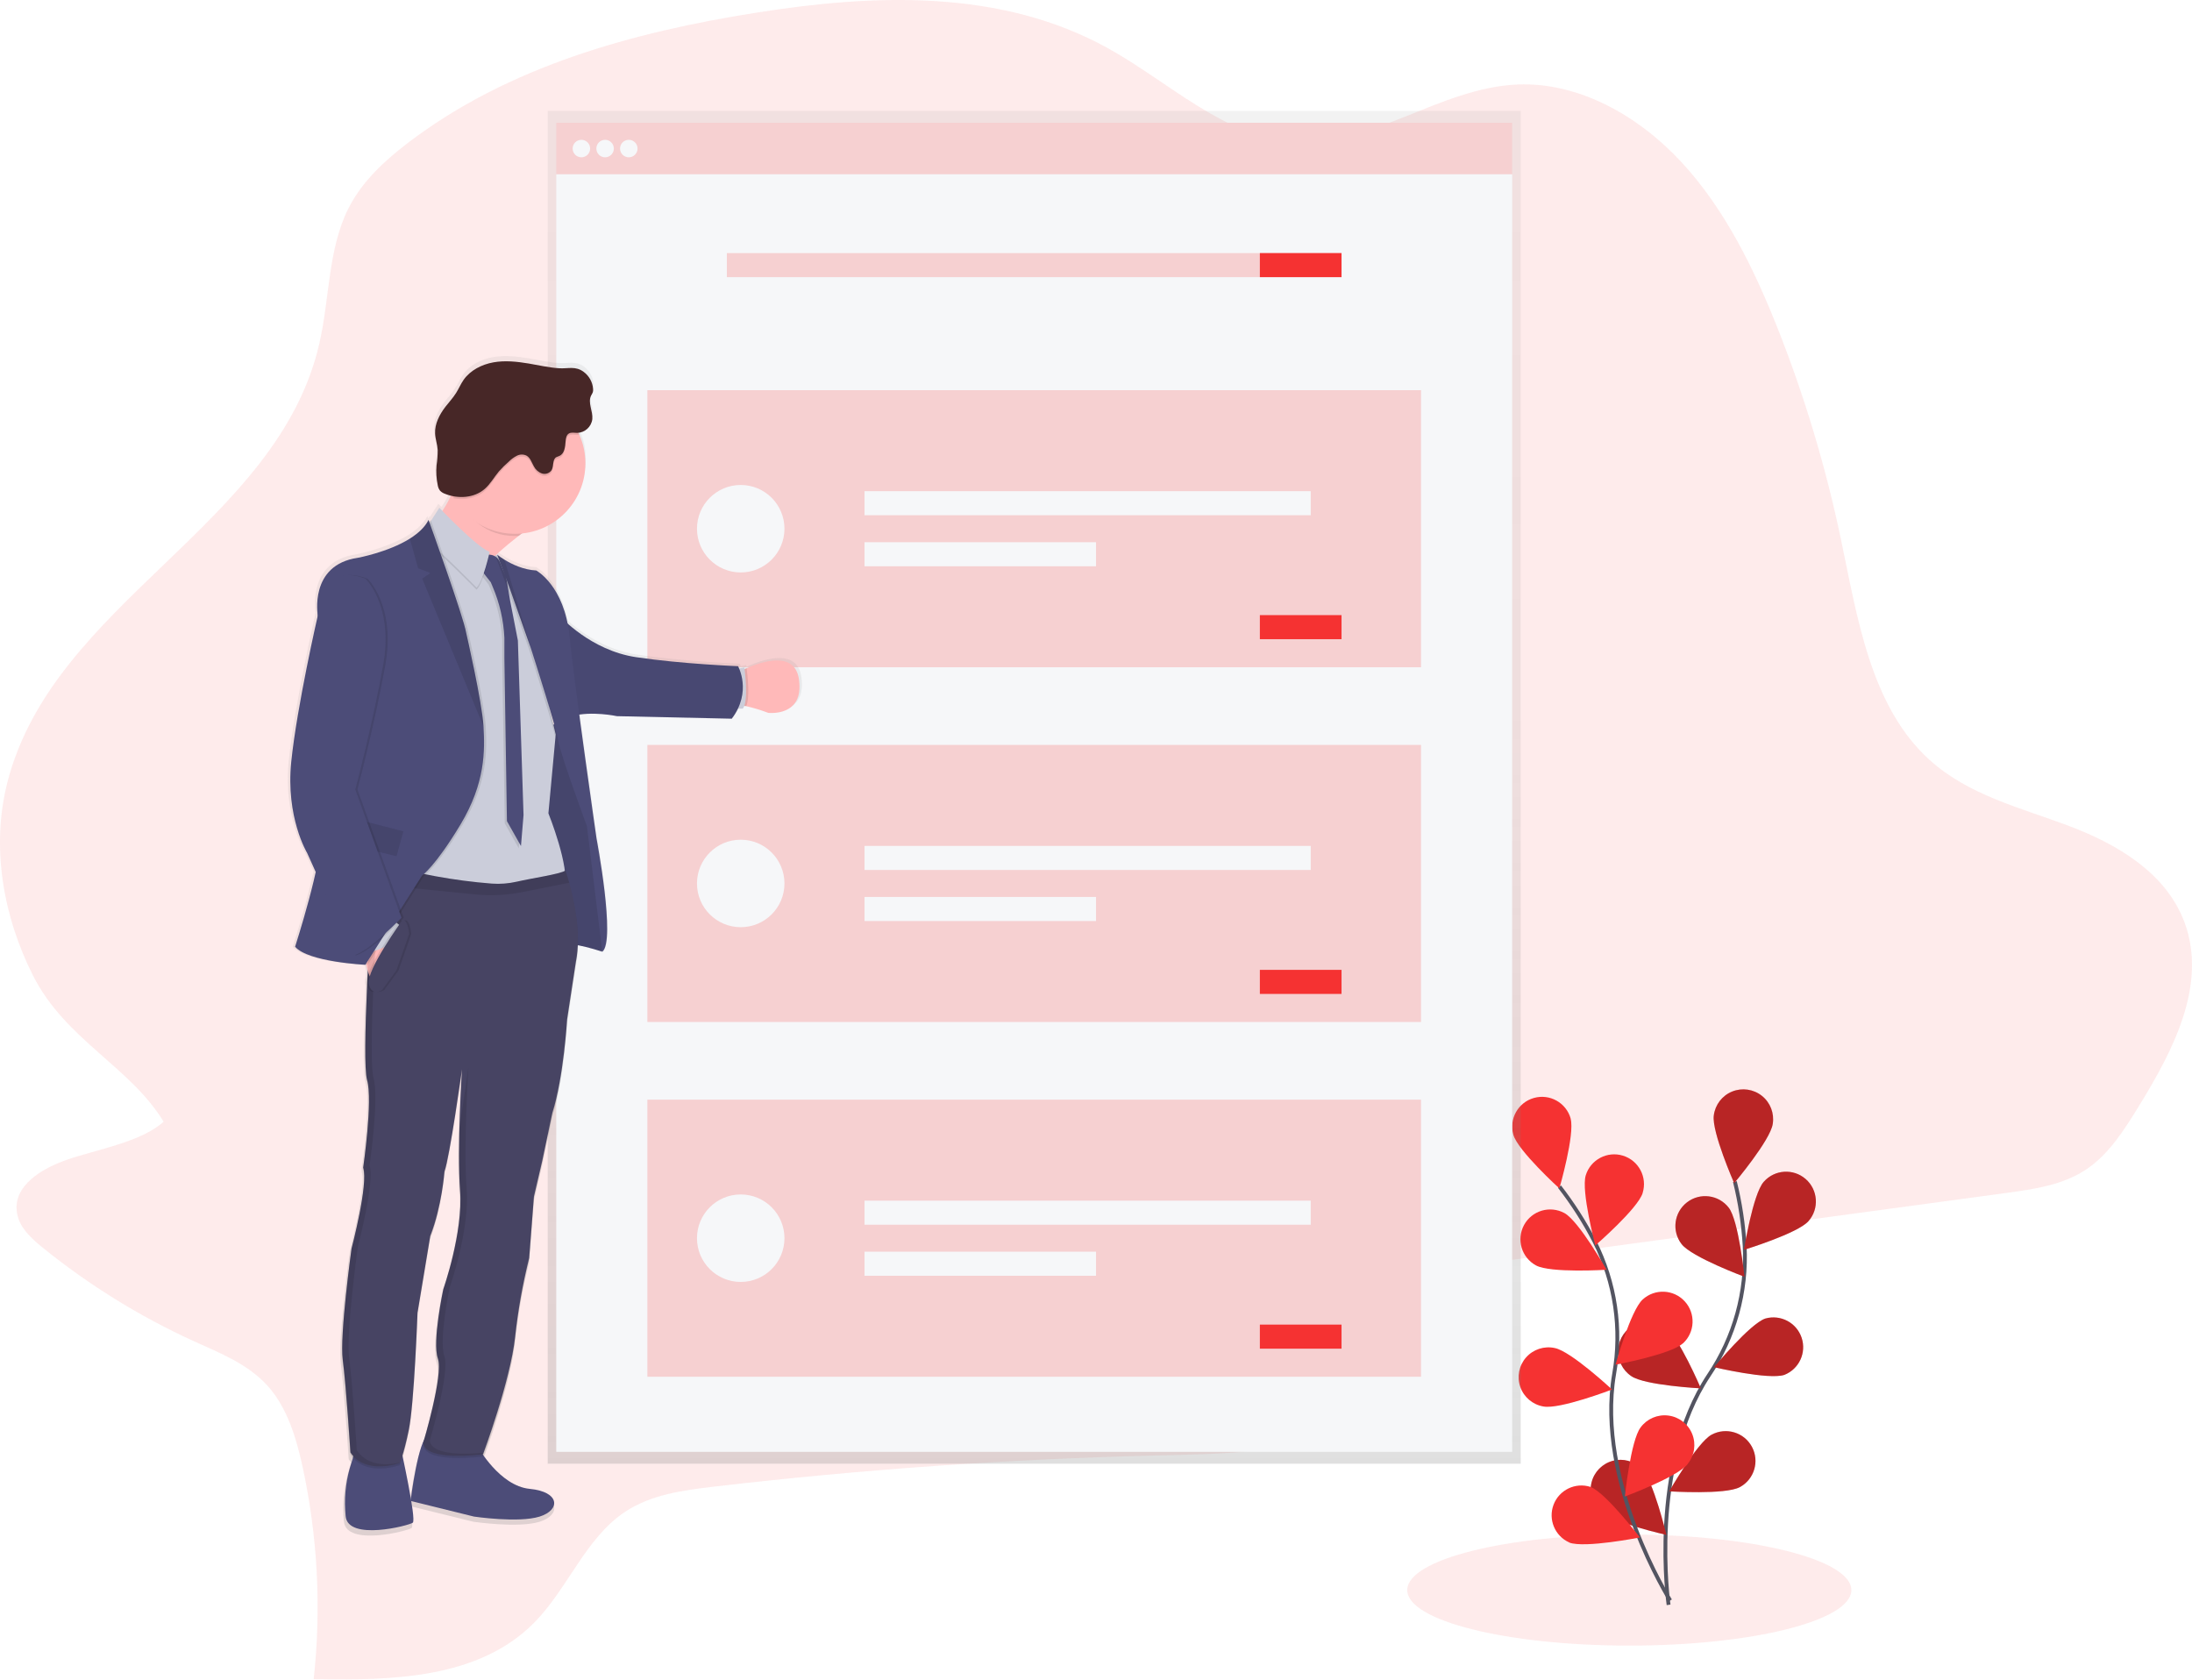
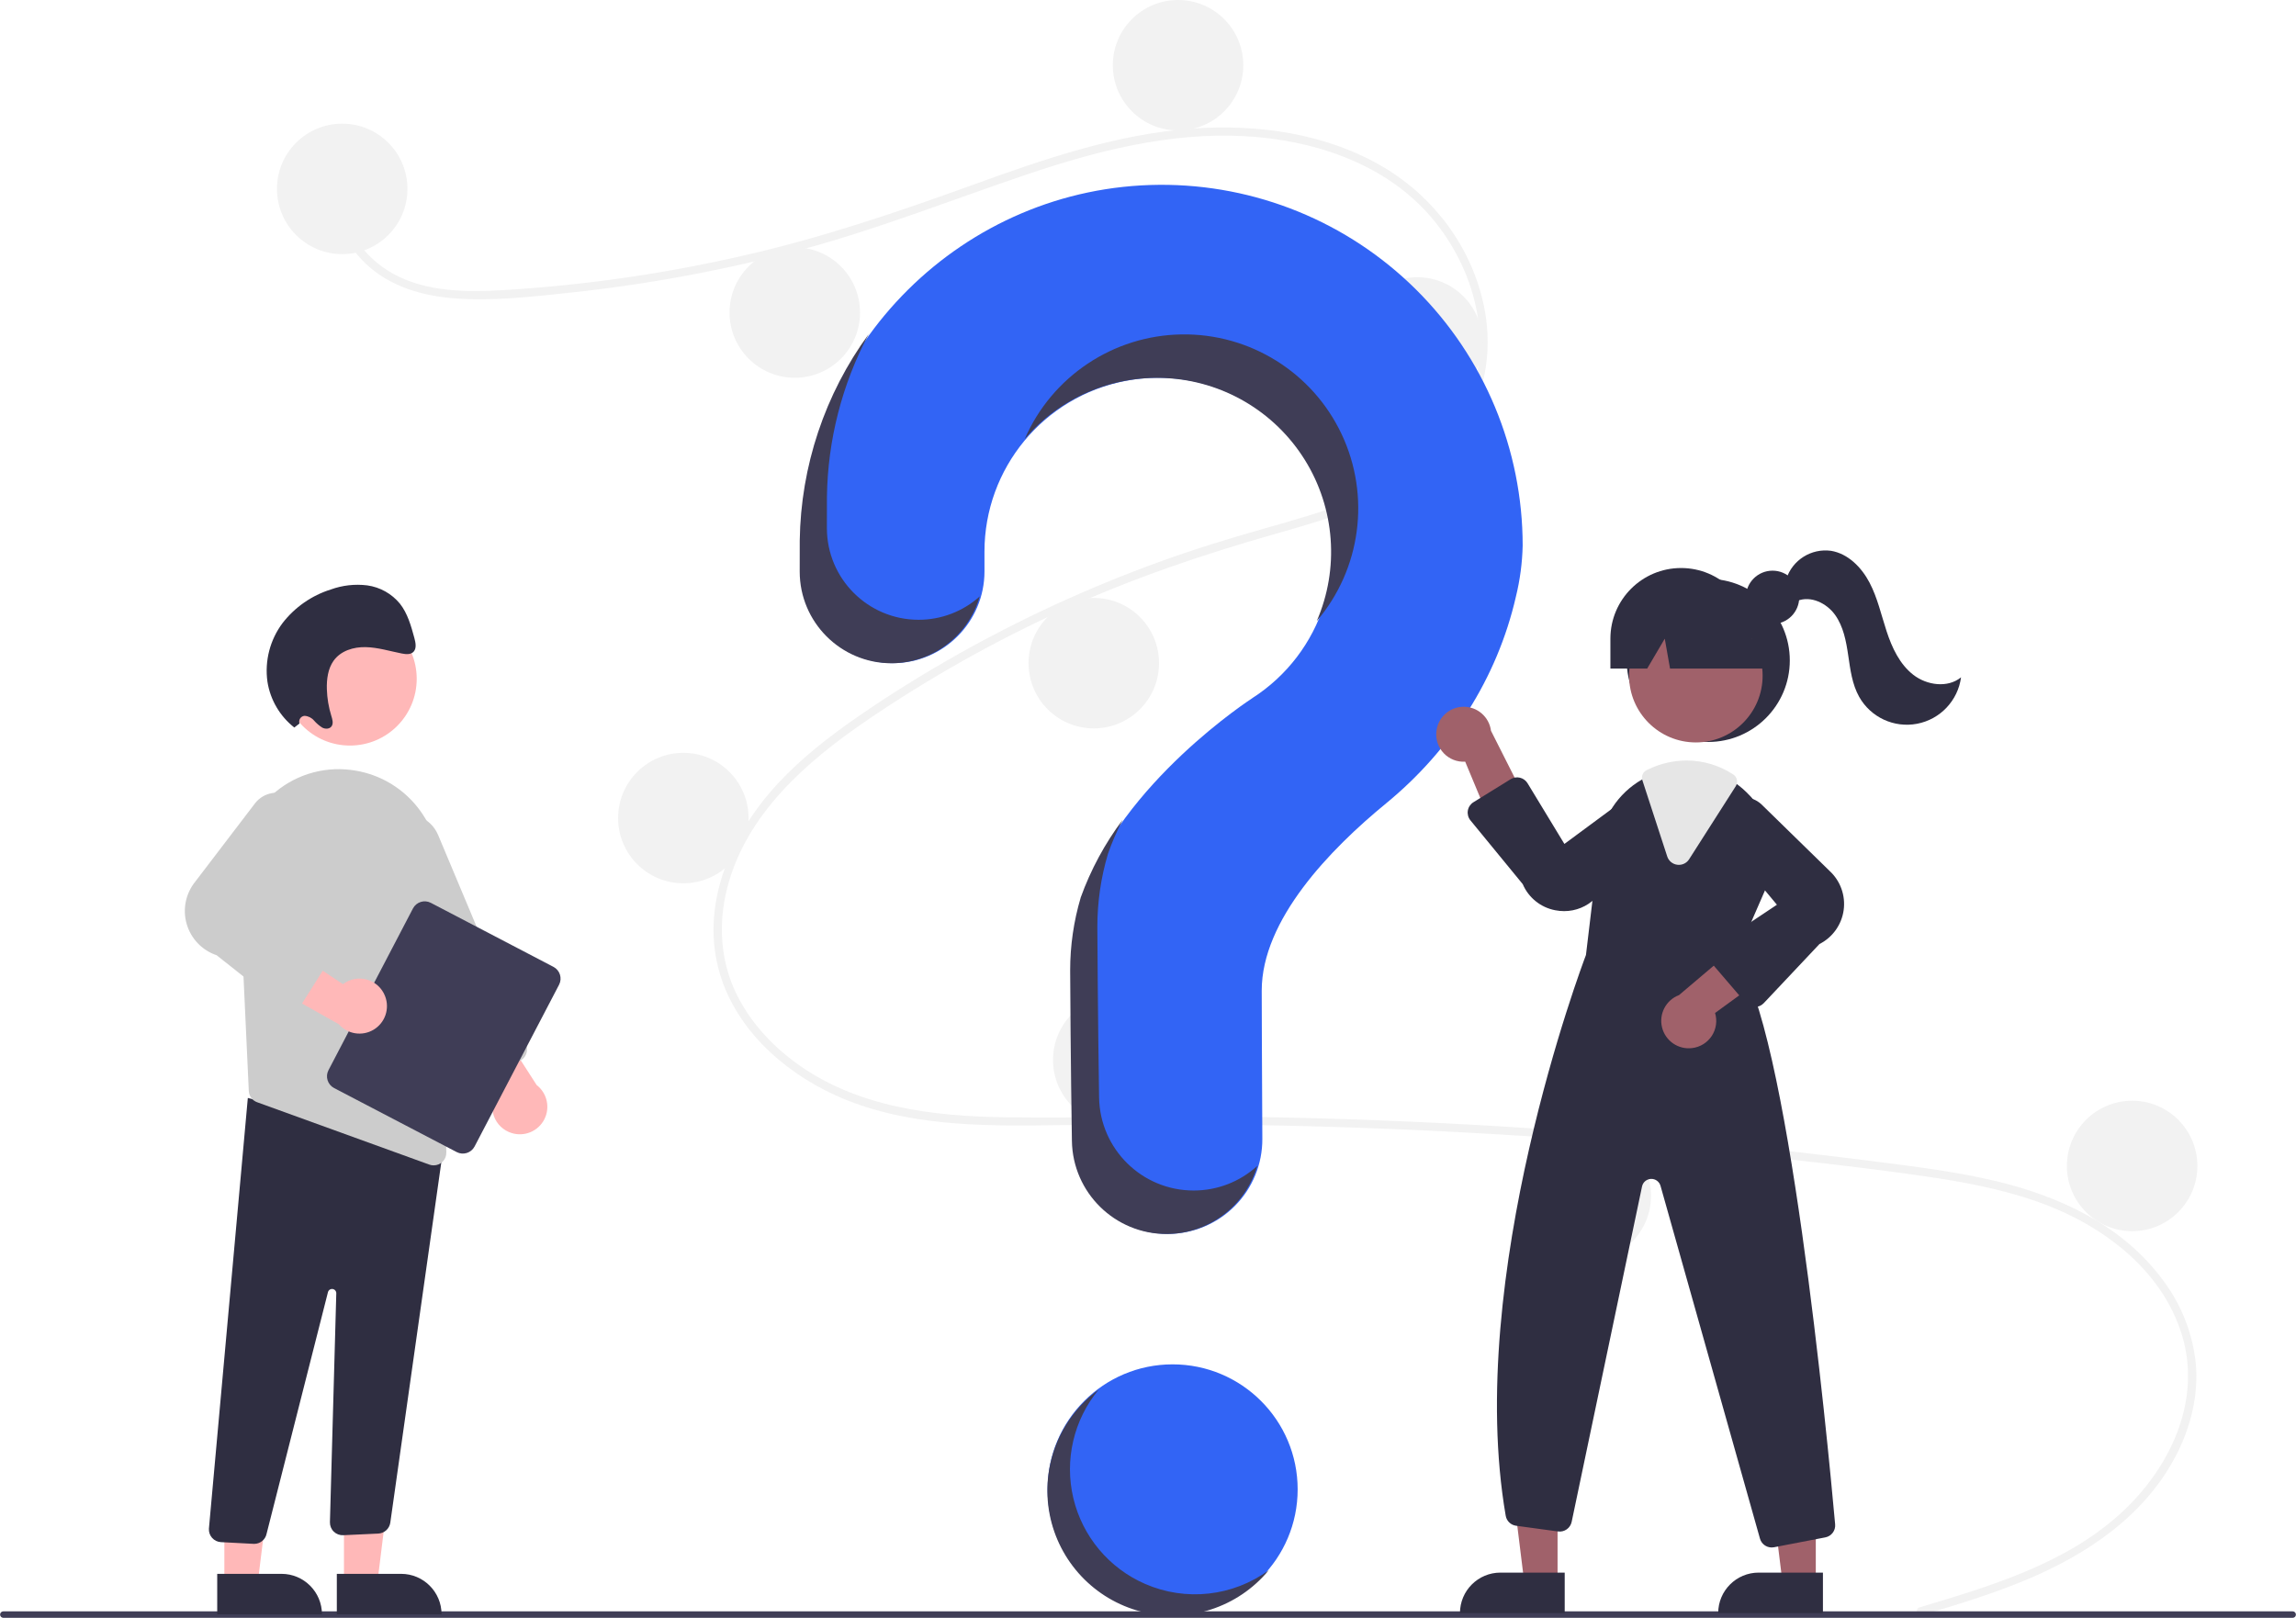
- <svg xmlns="http://www.w3.org/2000/svg" xmlns:xlink="http://www.w3.org/1999/xlink" id="70bb2b30-be60-4de4-9e4b-86e23973444e" data-name="Layer 1" width="1143.11" height="875.78" viewBox="0 0 1143.11 875.78">
-   <defs>
-     <linearGradient id="e5da6213-051c-4da8-b1b3-926fff123e76" x1="539.33" y1="763.29" x2="539.33" y2="57.83" gradientUnits="userSpaceOnUse">
-       <stop offset="0" stop-color="gray" stop-opacity="0.25" />
-       <stop offset="0.54" stop-color="gray" stop-opacity="0.12" />
-       <stop offset="1" stop-color="gray" stop-opacity="0.1" />
-     </linearGradient>
-     <linearGradient id="052f7d93-657d-41ac-9ec0-ae0276bba283" x1="1034.54" y1="812.84" x2="1034.54" y2="197.81" gradientTransform="matrix(-1, 0, 0, 1, 1347.17, 0)" xlink:href="#e5da6213-051c-4da8-b1b3-926fff123e76" />
-   </defs>
-   <ellipse cx="849.67" cy="829.19" rx="115.8" ry="28.95" fill="#f53232" opacity="0.1" />
-   <path d="M63.7,616.77c-13.1,4.49-29,13.65-26.32,28.21,1.34,7.38,7.32,12.85,13,17.47a368.3,368.3,0,0,0,79.36,49.15c13.57,6.16,28,11.81,38.25,23.17s15,27.24,18.33,42.55a345.86,345.86,0,0,1,5.72,110.41c40.91.78,86.21-.14,115.16-29.61,17.33-17.65,26.62-43.83,47-57.49,13.59-9.11,30.34-11.37,46.52-13.27q114.87-13.43,230.93-16.26c32.42-.79,65.55-1.07,95.82-12.37s57.75-36,63.9-69.49c.95-5.16,1.57-10.85,5.1-14.45,3.15-3.23,7.87-4,12.28-4.57l265.89-36c14.56-2,29.63-4.13,41.89-12.36,11.86-8,19.86-20.78,27.51-33.24,17.53-28.52,35.72-63,23.58-95.61-9.71-26.06-35.81-41.07-60.75-50.39s-51.79-15.87-72.06-34.14c-30.84-27.8-37.68-73.95-46.37-115.36a675.43,675.43,0,0,0-33-109.89C943,151.89,927.85,121,905.27,96.61S851.62,54.93,820,56.17C778.7,57.81,742.37,90,701,86c-34.94-3.35-63.37-31.35-94.83-48.77C550.32,6.28,484.4,9,423.29,18.65c-64.8,10.21-130,28.08-182.5,68.27-12,9.2-23.48,19.82-30.53,33.66-10.8,21.23-9.87,47.1-15.28,70.69-21.8,95-138.68,134.63-162.71,228.94C23.73,453.69,30.05,490,45.72,520.94c16.85,33.31,50.7,47.51,68.05,76.1C102.17,607.63,79.06,611.5,63.7,616.77Z" transform="translate(-28.45 -12.11)" fill="#f53232" opacity="0.1" />
-   <path d="M898.6,849s-10.48-72.2,21-119.72a110.5,110.5,0,0,0,18.68-67.38,185.42,185.42,0,0,0-5.1-33.61" transform="translate(-28.45 -12.11)" fill="none" stroke="#535461" stroke-miterlimit="10" stroke-width="2" />
-   <path d="M952.92,598.2c-1.21,8.49-20.11,30.91-20.11,30.91S921,602.28,922.18,593.79a15.53,15.53,0,1,1,30.74,4.41Z" transform="translate(-28.45 -12.11)" fill="#f53232" />
-   <path d="M971.6,648.87c-5.64,6.46-33.69,15-33.69,15s4.64-29,10.27-35.42a15.53,15.53,0,1,1,23.42,20.41Z" transform="translate(-28.45 -12.11)" fill="#f53232" />
-   <path d="M959,729.07c-8.13,2.74-36.66-4-36.66-4s18.62-22.66,26.75-25.39A15.53,15.53,0,0,1,959,729.07Z" transform="translate(-28.45 -12.11)" fill="#f53232" />
-   <path d="M935.76,787.61c-7.55,4.07-36.81,2.2-36.81,2.2s14.52-25.47,22.07-29.54a15.53,15.53,0,0,1,14.74,27.34Z" transform="translate(-28.45 -12.11)" fill="#f53232" />
-   <path d="M905.4,660.9c5.24,6.79,32.74,17,32.74,17s-2.92-29.18-8.16-36a15.53,15.53,0,0,0-24.58,19Z" transform="translate(-28.45 -12.11)" fill="#f53232" />
-   <path d="M879.12,729.7c7,4.91,36.31,6.41,36.31,6.41s-11.5-27-18.54-31.88a15.53,15.53,0,1,0-17.77,25.47Z" transform="translate(-28.45 -12.11)" fill="#f53232" />
-   <path d="M862.75,800.08c6.1,6,34.71,12.45,34.71,12.45S890.68,784,884.57,778a15.53,15.53,0,1,0-21.82,22.1Z" transform="translate(-28.45 -12.11)" fill="#f53232" />
-   <path d="M952.92,598.2c-1.21,8.49-20.11,30.91-20.11,30.91S921,602.28,922.18,593.79a15.53,15.53,0,1,1,30.74,4.41Z" transform="translate(-28.45 -12.11)" opacity="0.25" />
-   <path d="M971.6,648.87c-5.64,6.46-33.69,15-33.69,15s4.64-29,10.27-35.42a15.53,15.53,0,1,1,23.42,20.41Z" transform="translate(-28.45 -12.11)" opacity="0.25" />
-   <path d="M959,729.07c-8.13,2.74-36.66-4-36.66-4s18.62-22.66,26.75-25.39A15.53,15.53,0,0,1,959,729.07Z" transform="translate(-28.45 -12.11)" opacity="0.25" />
-   <path d="M935.76,787.61c-7.55,4.07-36.81,2.2-36.81,2.2s14.52-25.47,22.07-29.54a15.53,15.53,0,0,1,14.74,27.34Z" transform="translate(-28.45 -12.11)" opacity="0.25" />
-   <path d="M905.4,660.9c5.24,6.79,32.74,17,32.74,17s-2.92-29.18-8.16-36a15.53,15.53,0,0,0-24.58,19Z" transform="translate(-28.45 -12.11)" opacity="0.25" />
-   <path d="M879.12,729.7c7,4.91,36.31,6.41,36.31,6.41s-11.5-27-18.54-31.88a15.53,15.53,0,1,0-17.77,25.47Z" transform="translate(-28.45 -12.11)" opacity="0.25" />
-   <path d="M862.75,800.08c6.1,6,34.71,12.45,34.71,12.45S890.68,784,884.57,778a15.53,15.53,0,1,0-21.82,22.1Z" transform="translate(-28.45 -12.11)" opacity="0.25" />
-   <path d="M899.46,846.71s-38.84-61.76-29.27-118A110.5,110.5,0,0,0,860,659.56a185.49,185.49,0,0,0-18.29-28.66" transform="translate(-28.45 -12.11)" fill="none" stroke="#535461" stroke-miterlimit="10" stroke-width="2" />
-   <path d="M847.51,595.43c2.32,8.26-5.87,36.41-5.87,36.41s-21.7-19.72-24-28a15.53,15.53,0,1,1,29.9-8.44Z" transform="translate(-28.45 -12.11)" fill="#f53232" />
-   <path d="M885.11,634.19c-2.53,8.19-24.71,27.37-24.71,27.37s-7.5-28.34-5-36.54a15.53,15.53,0,0,1,29.68,9.17Z" transform="translate(-28.45 -12.11)" fill="#f53232" />
-   <path d="M906.07,712.63c-6.32,5.79-35.15,11.15-35.15,11.15s7.84-28.25,14.16-34a15.53,15.53,0,0,1,21,22.9Z" transform="translate(-28.45 -12.11)" fill="#f53232" />
-   <path d="M908.57,775.55c-5.25,6.78-32.76,16.93-32.76,16.93s3-29.17,8.2-36a15.53,15.53,0,1,1,24.56,19Z" transform="translate(-28.45 -12.11)" fill="#f53232" />
-   <path d="M829.47,672c7.54,4.09,36.8,2.26,36.8,2.26s-14.48-25.49-22-29.57A15.53,15.53,0,1,0,829.47,672Z" transform="translate(-28.45 -12.11)" fill="#f53232" />
-   <path d="M833.32,745.56c8.42,1.64,35.8-8.85,35.8-8.85s-21.45-20-29.87-21.63a15.53,15.53,0,1,0-5.93,30.48Z" transform="translate(-28.45 -12.11)" fill="#f53232" />
-   <path d="M846.87,816.54c8,3,36.78-2.69,36.78-2.69s-17.76-23.32-25.78-26.36a15.53,15.53,0,0,0-11,29Z" transform="translate(-28.45 -12.11)" fill="#f53232" />
-   <polygon points="285.63 57.83 285.63 85.21 285.63 763.29 793.03 763.29 793.03 85.21 793.03 57.83 285.63 57.83" fill="url(#e5da6213-051c-4da8-b1b3-926fff123e76)" />
-   <rect x="290.08" y="64.02" width="498.5" height="26.89" fill="#f6f7f9" />
-   <g opacity="0.2">
-     <rect x="290.08" y="64.02" width="498.5" height="26.89" fill="#f53232" />
-   </g>
-   <rect x="290.08" y="90.91" width="498.5" height="666.19" fill="#f6f7f9" />
-   <circle cx="303.19" cy="77.47" r="4.56" fill="#f6f7f9" />
-   <circle cx="315.55" cy="77.47" r="4.56" fill="#f6f7f9" />
-   <circle cx="327.91" cy="77.47" r="4.56" fill="#f6f7f9" />
-   <g opacity="0.2">
-     <rect x="379.05" y="131.98" width="320.55" height="12.55" fill="#f53232" />
-   </g>
-   <rect x="657.01" y="131.98" width="42.59" height="12.55" fill="#f53232" />
-   <g opacity="0.2">
-     <rect x="337.61" y="203.47" width="403.44" height="144.49" fill="#f53232" />
-   </g>
-   <rect x="450.83" y="256.13" width="232.71" height="12.55" fill="#f6f7f9" />
-   <rect x="450.83" y="282.75" width="120.73" height="12.55" fill="#f6f7f9" />
-   <rect x="657.01" y="320.77" width="42.59" height="12.55" fill="#f53232" />
-   <circle cx="386.28" cy="275.71" r="22.81" fill="#f6f7f9" />
-   <g opacity="0.2">
-     <rect x="337.61" y="388.46" width="403.44" height="144.49" fill="#f53232" />
-   </g>
-   <rect x="450.83" y="441.12" width="232.71" height="12.55" fill="#f6f7f9" />
-   <rect x="450.83" y="467.74" width="120.73" height="12.55" fill="#f6f7f9" />
-   <rect x="657.01" y="505.76" width="42.59" height="12.55" fill="#f53232" />
-   <circle cx="386.28" cy="460.7" r="22.81" fill="#f6f7f9" />
-   <g opacity="0.2">
-     <rect x="337.61" y="573.45" width="403.44" height="144.49" fill="#f53232" />
-   </g>
-   <rect x="450.83" y="626.11" width="232.71" height="12.55" fill="#f6f7f9" />
-   <rect x="450.83" y="652.73" width="120.73" height="12.55" fill="#f6f7f9" />
-   <rect x="657.01" y="690.75" width="42.59" height="12.55" fill="#f53232" />
-   <circle cx="386.28" cy="645.69" r="22.81" fill="#f6f7f9" />
-   <path d="M192,466.51c-3.87,17.61-10.85,39.31-10.85,39.31,6.9,8.05,37,9.49,37,9.49l.05-.06.47,0c.21,1.11.45,2.18.74,3.2q-.08,1.51-.15,3.06a8.35,8.35,0,0,0-.43,3.76,8.52,8.52,0,0,0,.22.84c-.72,15.94-1.23,32.94-.79,42.76a41.15,41.15,0,0,0,.85,8.28,29.81,29.81,0,0,1,.88,6.35c.49,14.37-3,38.51-3,38.51s.09.33.14.5c-.06.41-.1.65-.1.65a11.39,11.39,0,0,1,.51,3c.26,12.12-6.69,38.49-6.69,38.49s-5.62,40.55-4.82,56a35.62,35.62,0,0,0,.27,3.69c1.72,12.85,4,48.73,4,48.73a16.12,16.12,0,0,0,1.31,1.69c-.2.8-.44,1.61-.7,2.41a67.6,67.6,0,0,0-3.35,25.12c.07,1,.15,2.09.25,3.19,1.15,13.24,33.18,5,35.29,3.46.72-.53.21-5.33-.78-11.42l33,8.15s23.4,3.46,34.53,0,10.74-13-5.18-14.57c-11.15-1.08-20-11.46-24.37-17.59,1.69-4.61,14.36-39.6,16.69-61.26a306.66,306.66,0,0,1,7.39-41.52l2.49-32.23,4.42-19,5.27-25.12c5.95-18.42,7.77-49.21,7.77-49.21l4.6-30.21A58.48,58.48,0,0,0,330,505a111.68,111.68,0,0,1,12.75,3.41c7.2-5.6-3-59.56-3-59.56s-4.91-34.08-9.07-65.15c9.53-1.43,19.86.81,19.86.81l60.43,1.33a30.71,30.71,0,0,0,3.24-5.28h2.59a5.55,5.55,0,0,0,.75-1.46l1.07.2a89.37,89.37,0,0,1,11.56,3.51s19.06,2.3,16.18-17.69c-2.14-14.9-19.1-9.49-27.58-5.79l-1.07.49c-.08-.56-.13-.88-.13-.88l-2.73.5a13.2,13.2,0,0,0-.57-1.22s-29.64-1.15-53.67-4.75c-17.09-2.56-30-12.33-36.07-17.75-4.21-21.37-16.44-27.86-16.44-27.86-6.79-.34-12.91-3.33-16.67-5.64a35.23,35.23,0,0,1-3.9-2.7l-.66.38-.08-.07c4.07-3.78,8.29-7.25,12-10.16l1.67-1.29a37.07,37.07,0,0,0,30.28-51.91c-.16-.36-.35-.72-.52-1.07a8.32,8.32,0,0,0,7.34-7.23c.37-4.19-2.52-8.65-.63-12.41a12.06,12.06,0,0,0,.9-1.75,4.73,4.73,0,0,0,.14-1.76,12.39,12.39,0,0,0-5-9c-4.29-3.11-8.1-1.53-12.79-1.8-5.42-.31-10.79-1.62-16.13-2.5-6.13-1-12.41-1.68-18.53-.61s-12.11,4.07-15.66,9.17c-1.52,2.18-2.55,4.67-4,6.92-1.63,2.6-3.74,4.85-5.61,7.27-3.15,4.07-5.7,8.95-5.45,14.09.14,2.91,1.17,5.71,1.37,8.62a52.49,52.49,0,0,1-.6,8.1,35.46,35.46,0,0,0,.59,10.33,6.4,6.4,0,0,0,1.18,2.94,6.27,6.27,0,0,0,2.6,1.67,23.23,23.23,0,0,0,3.19,1,45.69,45.69,0,0,1-4.47,8.05l-1.62-1.68-4.38,6.84-.17-.46c-.21.43-.45.84-.7,1.25l-.45-1.25c-1.94,3.89-5.57,7.14-9.81,9.82-11.46,7.2-27.45,10.18-27.45,10.18-25.76,3.74-21,30.35-21,30.35s-10.93,47.48-14,76.83,8.34,48.05,8.34,48.05Zm122.85-86.78c1,3.27,1.88,6.37,2.63,9.08L317,389C316.45,386.49,315.7,383.27,314.88,379.73Zm-28.34-79.67-.14.09.13-.13ZM242.08,796.19c-1.26-7.53-3.14-16.62-4.3-22.05.82-2.67,1.91-6.75,3.19-12.82,2.88-13.61,4.6-61.77,4.6-61.77l6.72-40.46c6.14-15.54,7.48-34,7.48-34,2.47-6.52,8.18-46.43,9.09-52.84-.26,4.43-.88,15.65-1.21,28.11,0,.11,0,.23,0,.34-.25,9.41-.32,19.5,0,27.87v0c.09,2.35.21,4.58.37,6.64.05.53.08,1.08.1,1.62.72,21.7-9,49-9,49s-4.33,20.24-3.69,31.55a20.82,20.82,0,0,0,.86,6,10.61,10.61,0,0,1,.49,2.78c.18,10.82-6.21,33.53-7.84,39.1C245.38,772.6,242.73,791.31,242.08,796.19Z" transform="translate(-28.45 -12.11)" fill="url(#052f7d93-657d-41ac-9ec0-ae0276bba283)" />
-   <path d="M277.73,766.66s11.22,20.34,27,21.86,16.16,11,5.13,14.45-34.22,0-34.22,0l-33.08-8.17s4-32.7,9.31-34.41S277.73,766.66,277.73,766.66Z" transform="translate(-28.45 -12.11)" fill="#4c4c78" />
-   <path d="M237.42,767s8.37,37.64,6.28,39.17-33.84,9.69-35-3.43c-.1-1.09-.18-2.15-.24-3.16a66.64,66.64,0,0,1,3.32-24.9,20.63,20.63,0,0,0,1.29-7.68C212.52,761.72,237.42,767,237.42,767Z" transform="translate(-28.45 -12.11)" fill="#4c4c78" />
-   <path d="M247.79,290.47s25.66,63,21.1,42.8c-3-13.42,16.51-31.23,30-41.7,6.87-5.34,12.19-8.77,12.19-8.77s-48.2-56.18-44.78-31.94a36.5,36.5,0,0,1-2.63,19.56A51.28,51.28,0,0,1,247.79,290.47Z" transform="translate(-28.45 -12.11)" fill="#ffb9b9" />
-   <path d="M411.77,380a14.75,14.75,0,0,1,5.87.37,86.62,86.62,0,0,1,11.45,3.48s18.9,2.28,16-17.53c-2.12-14.78-18.92-9.42-27.33-5.74-2.86,1.25-4.76,2.31-4.76,2.31Z" transform="translate(-28.45 -12.11)" fill="#ffb9b9" />
-   <path d="M411.77,380a14.75,14.75,0,0,1,5.87.37c2.05-5.19.49-17.48.16-19.79-2.86,1.25-4.76,2.31-4.76,2.31Z" transform="translate(-28.45 -12.11)" opacity="0.1" />
-   <path d="M411.67,361.13l4.94-.91s2.54,17-.77,21.44h-5.69Z" transform="translate(-28.45 -12.11)" fill="#cbcdda" />
-   <path d="M312.52,392.12s15.12-9,16.92,2.37,4.19,30.9,4.19,30.9l4.18,24.81,5.42,49.72-.76,8.46S326.4,503,322.6,504.86,315.75,484,315.75,484l-6.27-23.58-1-50Z" transform="translate(-28.45 -12.11)" fill="#4c4c78" />
-   <path d="M312.52,392.12s15.12-9,16.92,2.37,4.19,30.9,4.19,30.9l4.18,24.81,5.42,49.72-.76,8.46S326.4,503,322.6,504.86,315.75,484,315.75,484l-6.27-23.58-1-50Z" transform="translate(-28.45 -12.11)" opacity="0.1" />
-   <path d="M320.65,333.56s15.69,17.68,39.5,21.25,53.19,4.7,53.19,4.7,7.41,13.26-3.28,27.38l-59.89-1.32s-13.26-2.88-23.53,0Z" transform="translate(-28.45 -12.11)" fill="#4c4c78" />
-   <path d="M320.65,333.56s15.69,17.68,39.5,21.25,53.19,4.7,53.19,4.7,7.41,13.26-3.28,27.38l-59.89-1.32s-13.26-2.88-23.53,0Z" transform="translate(-28.45 -12.11)" opacity="0.05" />
-   <path d="M450.84,406.14" transform="translate(-28.45 -12.11)" fill="none" stroke="blue" stroke-miterlimit="10" />
-   <path d="M266.23,269.87c5.85,12.51,16,21.74,30.76,21.74.65,0,1.28,0,1.92,0,6.87-5.34,12.19-8.77,12.19-8.77s-48.2-56.18-44.78-31.94C267.37,258.27,268.58,264.3,266.23,269.87Z" transform="translate(-28.45 -12.11)" opacity="0.1" />
-   <path d="M260.25,253.73A36.74,36.74,0,1,0,297,217,36.66,36.66,0,0,0,260.25,253.73Z" transform="translate(-28.45 -12.11)" fill="#ffb9b9" />
-   <path d="M237.8,478.24s81.94,7.23,85-3.23-8.36-38.78-8.36-38.78l3.66-39.55.14-1.52S308,352.38,308.34,349c.35-3.07-16.53-39-20-46.31l-.63-1.32-.65.38-.28.17-4,2.34-15.87-3.74-19.1-10L246,399.92Z" transform="translate(-28.45 -12.11)" fill="#cbcdda" />
-   <path d="M280.39,302.66s5.61-1.52,7.8,4.09a57.66,57.66,0,0,0,3,7l2.19,13,4,20.53,2.94,91L299,454.48l-7.32-13-1.33-85v-10.6a76.71,76.71,0,0,0-6.1-26.56l-1-2.39-6.37-8.17Z" transform="translate(-28.45 -12.11)" opacity="0.1" />
-   <path d="M281.53,301.52s5.61-1.52,7.8,4.09a57.66,57.66,0,0,0,3,7l2.19,13,4,20.53,2.95,91-1.34,16.16-7.32-13-1.33-85v-10.6a76.7,76.7,0,0,0-6.09-26.56l-1-2.39L278,307.61Z" transform="translate(-28.45 -12.11)" fill="#4c4c78" />
-   <path d="M257.58,278s19.39,20.54,26.23,23c0,0-3.42,15.59-6.84,18.63,0,0-20.35-20.75-24-22.43l-3-7.39Z" transform="translate(-28.45 -12.11)" opacity="0.1" />
-   <path d="M257.58,276.9s19.39,20.54,26.23,23c0,0-3.42,15.59-6.84,18.63,0,0-20.35-20.75-24-22.43l-3-7.39Z" transform="translate(-28.45 -12.11)" fill="#cbcdda" />
-   <path d="M286.58,301.35l.2.53L293,318.54,304.1,350s.11.32.3.92c1.84,5.72,11.74,36.77,13.69,45.8l.14-1.52S308,352.38,308.34,349c.35-3.07-16.53-39-20-46.31-.55-.38-1-.7-1.28-.94Z" transform="translate(-28.45 -12.11)" opacity="0.1" />
-   <path d="M287.71,301.33l6.42,17.21L305.24,350s.11.32.3.92c1.95,6.1,13.06,40.9,14,47.27,1,7,15,44.78,15,44.78l8,65.45c7.13-5.56-3-59-3-59s-11.41-79.28-14.11-105.65S308.1,309.6,308.1,309.6c-6.73-.34-12.79-3.3-16.52-5.59A35.28,35.28,0,0,1,287.71,301.33Z" transform="translate(-28.45 -12.11)" fill="#4c4c78" />
-   <path d="M207.2,722.36c1.71,12.74,4,48.3,4,48.3,8,12,25.67,5.51,25.67,5.51s1.89-3.62,4.74-17.12,4.57-61.22,4.57-61.22l6.66-40.11c6.08-15.4,7.41-33.65,7.41-33.65,2.66-7,9.13-53.24,9.13-53.24s-2.67,41.45-1,63.31-8.74,51.34-8.74,51.34-5.9,27.57-2.85,36.12-7.61,43.92-7.61,43.92c.95,10.27,31.18,6.08,31.18,6.08s14.26-38.21,16.73-61.22a303.86,303.86,0,0,1,7.33-41.16l2.46-31.94,4.38-18.82,5.23-24.9c5.89-18.26,7.7-48.77,7.7-48.77l4.56-29.94c3-14.81-.87-32.17-3.47-41.29-1.12-3.93-2-6.34-2-6.34-2.62,1.86-17.62,4-25.38,5.81a44.16,44.16,0,0,1-13,1A288.83,288.83,0,0,1,227,463.44l-2-.6-.4,3.42-.94,8.16L222,488.89s-5.14,77.19-2.1,87.65-2.09,45.59-2.09,45.59c2.85,8.34-6.08,42.24-6.08,42.24S205.49,709.63,207.2,722.36Z" transform="translate(-28.45 -12.11)" opacity="0.1" />
-   <path d="M207.2,721.22c1.71,12.74,4,48.3,4,48.3,8,12,25.67,5.51,25.67,5.51s1.89-3.62,4.74-17.12,4.57-61.22,4.57-61.22l6.66-40.11c6.08-15.4,7.41-33.65,7.41-33.65,2.66-7,9.13-53.24,9.13-53.24s-2.67,41.45-1,63.31-8.74,51.34-8.74,51.34-5.9,27.57-2.85,36.12-7.61,43.92-7.61,43.92c.95,10.27,31.18,6.08,31.18,6.08s14.26-38.21,16.73-61.22a303.86,303.86,0,0,1,7.33-41.16l2.46-31.94,4.38-18.82,5.23-24.9c5.89-18.26,7.7-48.77,7.7-48.77l4.56-29.95c3-14.8-.87-32.16-3.47-41.28-1.12-3.93-2-6.34-2-6.34-2.62,1.86-17.62,4-25.38,5.81a44.16,44.16,0,0,1-13,1A288.83,288.83,0,0,1,227,462.3l-2-.6-.4,3.42-.94,8.16L222,487.75s-5.14,77.19-2.1,87.65S217.84,621,217.84,621c2.85,8.34-6.08,42.24-6.08,42.24S205.49,708.49,207.2,721.22Z" transform="translate(-28.45 -12.11)" fill="#474463" />
-   <path d="M260.25,253.73A36.66,36.66,0,0,0,265.12,272c5.72,1,11.81-.1,16.14-3.89,2.93-2.58,4.82-6.11,7.34-9.1a53.49,53.49,0,0,1,5.25-5.18,16.26,16.26,0,0,1,4.14-3,5.62,5.62,0,0,1,5-.06c2,1.13,2.72,3.64,3.86,5.65a7.54,7.54,0,0,0,4.21,3.67,4.46,4.46,0,0,0,5-1.71c1.24-2.14.33-5.48,2.42-6.78a12.6,12.6,0,0,1,1.7-.69c2.69-1.22,3-4.83,3.22-7.77.12-1.45.43-3.09,1.65-3.87s2.81-.39,4.26-.35a6,6,0,0,0,1.28-.11,36.74,36.74,0,0,0-70.33,14.89Z" transform="translate(-28.45 -12.11)" opacity="0.1" />
-   <path d="M332.79,206a12.2,12.2,0,0,1,4.95,8.88,4.67,4.67,0,0,1-.13,1.75,13,13,0,0,1-.89,1.74c-1.88,3.72,1,8.14.62,12.3a8.18,8.18,0,0,1-8,7.18c-1.45,0-3-.43-4.26.35s-1.53,2.42-1.65,3.87c-.23,2.95-.53,6.56-3.22,7.77a14.11,14.11,0,0,0-1.7.7c-2.09,1.3-1.17,4.65-2.42,6.77a4.45,4.45,0,0,1-5,1.72,7.58,7.58,0,0,1-4.21-3.67c-1.15-2-1.84-4.52-3.86-5.65a5.65,5.65,0,0,0-5,.05,16.3,16.3,0,0,0-4.14,3,54.63,54.63,0,0,0-5.25,5.18c-2.52,3-4.41,6.52-7.35,9.1-5.52,4.85-14,5.33-20.8,2.57a6.36,6.36,0,0,1-2.58-1.65A6.46,6.46,0,0,1,256.7,265a35.54,35.54,0,0,1-.59-10.24,51.68,51.68,0,0,0,.6-8c-.19-2.88-1.22-5.66-1.36-8.54-.25-5.09,2.28-9.93,5.4-14,1.86-2.4,3.95-4.63,5.56-7.2,1.4-2.23,2.42-4.7,3.93-6.86,3.52-5,9.46-8,15.52-9.09s12.29-.4,18.37.6c5.29.88,10.61,2.17,16,2.48C324.76,204.43,328.54,202.86,332.79,206Z" transform="translate(-28.45 -12.11)" fill="#472727" />
-   <path d="M287.71,301.33l6.42,17.21L305.24,350s.11.32.3.92l0,0-14-46.91A35.28,35.28,0,0,1,287.71,301.33Z" transform="translate(-28.45 -12.11)" opacity="0.1" />
-   <path d="M218.32,498.21s-.67,20.81,4.94,26l14.92-28.14L225.64,490Z" transform="translate(-28.45 -12.11)" fill="#ffb9b9" />
-   <path d="M183.48,505.81c6.85,8,36.64,9.41,36.64,9.41l29.53-46.48s7-4.85,20.09-26.67,12.69-38.64,12-51.19-9-48.63-9-48.63c-1.27-8.12-19.66-59-19.66-59-1.93,3.86-5.52,7.07-9.73,9.73C232,300.09,216.13,303,216.13,303c-25.53,3.71-20.82,30.09-20.82,30.09S195,435.66,196.6,447.92,183.48,505.81,183.48,505.81Z" transform="translate(-28.45 -12.11)" opacity="0.1" />
-   <polygon points="189.49 490.09 190.34 497.69 200.71 493.89 208.31 482.39 202.61 477.92 189.49 490.09" fill="#cbcdda" />
-   <path d="M218.3,472.73l5.42.55L276,478.5a84.69,84.69,0,0,0,25.12-1.23l24.23-4.85c-1.12-3.93-2-6.34-2-6.34-2.62,1.86-17.62,4-25.38,5.81a44.16,44.16,0,0,1-13,1A288.83,288.83,0,0,1,227,462.3l-2.36,2.82Z" transform="translate(-28.45 -12.11)" opacity="0.1" />
-   <g opacity="0.1">
-     <path d="M322.75,466.37a5.45,5.45,0,0,0,.51-.29l.05.14Z" transform="translate(-28.45 -12.11)" />
-     <path d="M211.71,663.23s8.94-33.9,6.08-42.24c0,0,5.14-35.13,2.09-45.59s2.1-87.65,2.1-87.65l1.69-14.47,1-8.16.4-3.42s.68.22,2,.6l1.21.36L228,464l-.95,8.16-1.69,14.47s-5.13,77.18-2.1,87.65-2.08,45.59-2.08,45.59c2.85,8.34-6.08,42.24-6.08,42.24s-6.28,45.26-4.57,58,4,48.29,4,48.29c5.83,8.76,16.84,7.66,22.34,6.43-.06.15-.1.23-.1.23s-17.68,6.46-25.67-5.51c0,0-2.28-35.56-4-48.3S211.71,663.23,211.71,663.23Z" transform="translate(-28.45 -12.11)" />
-     <path d="M256.77,720.46c-3-8.55,2.86-36.12,2.86-36.12s10.44-29.47,8.73-51.34c-.71-9.11-.66-21.61-.36-33.1,2.43-14.8,4.74-31.35,4.74-31.35s-2.67,41.44-.95,63.31-8.74,51.34-8.74,51.34-5.9,27.57-2.85,36.12-7.61,43.92-7.61,43.92c.76,8.23,20.3,7.18,28,6.43l-.29.79s-30.23,4.19-31.17-6.08C249.17,764.38,259.81,729,256.77,720.46Z" transform="translate(-28.45 -12.11)" />
-   </g>
-   <path d="M182.34,505.81c6.85,8,36.64,9.41,36.64,9.41l29.52-46.48s7-4.85,20.1-26.67,12.69-38.64,12-51.19-9-48.63-9-48.63c-1.27-8.12-19.66-59-19.66-59-1.93,3.86-5.52,7.07-9.73,9.73C230.85,300.09,215,303,215,303c-25.53,3.71-20.82,30.09-20.82,30.09s-.28,102.53,1.29,114.79S182.34,505.81,182.34,505.81Z" transform="translate(-28.45 -12.11)" fill="#4c4c78" />
-   <path d="M246.5,308.46l6.42,2.42-4.28,3,31.92,77c-.74-12.55-9-48.63-9-48.63-1.27-8.12-19.66-59-19.66-59-1.93,3.86-5.52,7.07-9.73,9.73Z" transform="translate(-28.45 -12.11)" opacity="0.1" />
-   <polygon points="210.36 433.52 177.7 425.11 173.42 438.37 206.79 446.5 210.36 433.52" opacity="0.1" />
-   <path d="M220.12,313.88s14.83,14,9.27,45.06-14.54,64.88-14.54,64.88L239,490.7s-16.83,17.54-25.1,19.67l-24.1-53.47s-11.26-18.54-8.27-47.62,13.83-76.15,13.83-76.15S195.31,304.47,220.12,313.88Z" transform="translate(-28.45 -12.11)" opacity="0.1" />
-   <path d="M219,313.88s14.83,14,9.27,45.06-14.54,64.88-14.54,64.88L237.8,490.7S221,508.24,212.71,510.37l-24.1-53.47s-11.26-18.54-8.27-47.62,13.83-76.15,13.83-76.15S194.17,304.47,219,313.88Z" transform="translate(-28.45 -12.11)" fill="#4c4c78" />
-   <path d="M237,492.12s-18.82,26-17.39,33,6.94,3.23,6.94,3.23L234,518.17l6.66-19S240,491,237,492.12Z" transform="translate(-28.45 -12.11)" opacity="0.1" />
-   <path d="M239.33,492.12s-18.83,26-17.4,33,6.94,3.23,6.94,3.23l7.41-10.17,6.66-19S242.29,491,239.33,492.12Z" transform="translate(-28.45 -12.11)" opacity="0.1" />
-   <path d="M238.18,492.12s-18.82,26-17.39,33,6.94,3.23,6.94,3.23l7.41-10.17,6.66-19S241.15,491,238.18,492.12Z" transform="translate(-28.45 -12.11)" fill="#474463" />
+ <svg xmlns="http://www.w3.org/2000/svg" data-name="Layer 1" width="844.675" height="595.262" viewBox="0 0 844.675 595.262">
+   <circle cx="431.393" cy="548" r="46" fill="#3264f5" />
+   <path d="M883.862,743.785c25.735-7.729,53.094-15.788,73.503-34.161,18.238-16.418,30.55-41.489,22.995-66.112-7.54-24.572-30.124-40.956-53.442-49.105-13.225-4.622-27.061-7.186-40.891-9.2-15.035-2.19-30.136-3.984-45.23-5.71q-91.677-10.486-184.044-12.811c-30.385-.765-60.764-.747-91.152-.306-27.139.394-55.722.384-80.899-11.151-19.578-8.97-37.348-25.289-42.803-46.734-6.297-24.755,5.318-49.964,21.98-67.892,8.783-9.45,19.047-17.404,29.636-24.717,11.487-7.934,23.375-15.306,35.521-22.188a494.634,494.634,0,0,1,74.767-34.468c12.746-4.634,25.68-8.633,38.728-12.321,11.017-3.115,22.068-6.234,32.716-10.477,20.583-8.204,40.161-22.1,45.395-44.881,4.96-21.591-3.403-45.031-18.065-61.071-16.963-18.557-42.539-26.692-67.06-28.008-27.528-1.478-54.422,5.412-80.297,14.156-27.597,9.326-54.599,20.049-82.778,27.603a556.958,556.958,0,0,1-85.196,15.837c-14.082,1.5-28.59,3.193-42.756,2.045-11.872-.962-23.684-4.454-32.434-12.88-7.503-7.225-11.972-17.154-10.435-27.632.279-1.903,3.17-1.094,2.893.798-1.87,12.755,6.8,24.509,17.484,30.529,12.348,6.958,27.374,6.968,41.122,6.172a537.825,537.825,0,0,0,88.515-12.796c28.593-6.531,56.164-15.866,83.704-25.839,26.156-9.472,52.897-18.716,80.84-20.767,24.246-1.78,49.752,1.752,70.874,14.423,18.564,11.136,32.215,29.707,36.565,51.018,4.25,20.825-1.636,41.785-17.4,56.317-16.321,15.046-38.701,21.479-59.557,27.404-26.452,7.514-52.337,16.298-77.392,27.703a485.824,485.824,0,0,0-72.8,40.928c-22.246,15.202-44.201,34.331-51.237,61.451-3.277,12.633-2.672,26.032,2.812,37.965,4.876,10.61,12.907,19.535,22.262,26.419,22.321,16.424,50.453,19.797,77.414,20.132,30.281.377,60.564-.645,90.855-.148q92.599,1.52,184.819,11.273,23.108,2.446,46.158,5.407c13.822,1.776,27.69,3.541,41.278,6.695,24.162,5.608,47.674,16.392,62.692,36.878a61.319,61.319,0,0,1,11.947,30.446c1.051,11.524-1.77,23.069-6.98,33.321-11.532,22.69-33.134,37.123-56.073,46.605-12.287,5.079-25.032,8.926-37.752,12.746-1.853.557-2.645-2.338-.798-2.893Z" transform="translate(-177.6623 -152.3692)" fill="#f2f2f2" />
+   <circle cx="125.893" cy="69.5" r="24" fill="#f2f2f2" />
+   <circle cx="292.393" cy="115" r="24" fill="#f2f2f2" />
+   <circle cx="433.393" cy="24" r="24" fill="#f2f2f2" />
+   <circle cx="521.393" cy="126" r="24" fill="#f2f2f2" />
+   <circle cx="402.393" cy="244" r="24" fill="#f2f2f2" />
+   <circle cx="251.393" cy="301" r="24" fill="#f2f2f2" />
+   <circle cx="411.393" cy="390" r="24" fill="#f2f2f2" />
+   <circle cx="583.393" cy="440" r="24" fill="#f2f2f2" />
+   <circle cx="784.393" cy="429" r="24" fill="#f2f2f2" />
+   <path d="M604.128,220.373c-71.892.508-130.756,58.93-131.777,130.816-.009.664-.014,5.33-.013,11.434a33.748,33.748,0,0,0,33.744,33.746h0a33.769,33.769,0,0,0,33.761-33.798c-.003-4.152-.006-7.026-.006-7.202a64,64,0,1,1,98.52,53.879l.012.014s-48.028,30.92-62.671,73.335l.012.003a94.004,94.004,0,0,0-3.874,26.768c0,3.725.219,36.321.643,62.778a34.786,34.786,0,0,0,34.79,34.222h0a34.796,34.796,0,0,0,34.794-35.011c-.147-24.229-.227-52.442-.227-54.489,0-26.045,25.125-51.995,45.764-68.917,23.766-19.487,40.868-46.043,47.737-75.999a86.762,86.762,0,0,0,2.499-18.834A132.75,132.75,0,0,0,604.128,220.373Z" transform="translate(-177.6623 -152.3692)" fill="#3264f5" />
+   <path d="M1021.147,747.631H178.853a1.191,1.191,0,0,1,0-2.381h842.294a1.191,1.191,0,0,1,0,2.381Z" transform="translate(-177.6623 -152.3692)" fill="#3f3d56" />
+   <circle cx="628.449" cy="242.996" r="30" fill="#2f2e41" />
+   <polygon points="573.012 582.129 560.753 582.129 554.92 534.841 573.015 534.841 573.012 582.129" fill="#a0616a" />
+   <path d="M551.996,578.626h23.644a0,0,0,0,1,0,0v14.887a0,0,0,0,1,0,0H537.109a0,0,0,0,1,0,0v0A14.887,14.887,0,0,1,551.996,578.626Z" fill="#2f2e41" />
+   <polygon points="668.012 582.129 655.753 582.129 649.92 534.841 668.015 534.841 668.012 582.129" fill="#a0616a" />
+   <path d="M646.996,578.626h23.644a0,0,0,0,1,0,0v14.887a0,0,0,0,1,0,0H632.109a0,0,0,0,1,0,0v0A14.887,14.887,0,0,1,646.996,578.626Z" fill="#2f2e41" />
+   <circle cx="623.89" cy="248.61" r="24.561" fill="#a0616a" />
+   <path d="M816.191,504.775l10.99-25.25a31.383,31.383,0,0,0-6.95-35.6,31.873,31.873,0,0,0-3.07-2.67,30.935,30.935,0,0,0-18.99-6.57,32.179,32.179,0,0,0-13.4,2.98c-.36.16-.71.33-1.07.5-.69.33-1.37.69-2.03,1.06a31.678,31.678,0,0,0-15.7,23.88l-4.85,40.64c-1.22,3.19-44.74,118.39-29.52,206.34a4.467,4.467,0,0,0,3.82,3.67l15.43,2.1a4.497,4.497,0,0,0,5.01-3.53l25.89-123.41a3.503,3.503,0,0,1,6.8-.23l36.58,129.78a4.471,4.471,0,0,0,4.31,3.28,5.122,5.122,0,0,0,.87-.08l18.85-3.63a4.471,4.471,0,0,0,3.63-4.81C850.021,682.335,835.301,527.605,816.191,504.775Z" transform="translate(-177.6623 -152.3692)" fill="#2f2e41" />
+   <path d="M706.102,421.419A10.056,10.056,0,0,0,716.696,432.623l13.729,32.992,10.385-15.394-14.629-28.97a10.11,10.11,0,0,0-20.079.169Z" transform="translate(-177.6623 -152.3692)" fill="#a0616a" />
+   <path d="M800.19,537.996a10.056,10.056,0,0,0,8.427-12.913l28.885-21.038-17.39-6.512-24.764,20.977a10.11,10.11,0,0,0,4.842,19.487Z" transform="translate(-177.6623 -152.3692)" fill="#a0616a" />
+   <path d="M753.102,487.61a17.057,17.057,0,0,1-3.298-.325,16.305,16.305,0,0,1-11.948-9.616l-19.234-23.453a4.501,4.501,0,0,1,1.111-6.681l13.684-8.471a4.5,4.5,0,0,1,6.215,1.49l13.556,22.334L779.15,443.702A9.721,9.721,0,0,1,790.46,459.264l-25.912,23.637A16.253,16.253,0,0,1,753.102,487.61Z" transform="translate(-177.6623 -152.3692)" fill="#2f2e41" />
+   <path d="M823.252,522.883c-.035,0-.071,0-.106-.001a4.508,4.508,0,0,1-3.311-1.57l-12.166-14.193a4.5,4.5,0,0,1,.92-6.673l22.781-15.188-20.638-24.812a9.721,9.721,0,0,1,14.887-12.183l25.084,24.513a16.525,16.525,0,0,1-3.675,26.94l-20.501,21.754A4.507,4.507,0,0,1,823.252,522.883Z" transform="translate(-177.6623 -152.3692)" fill="#2f2e41" />
+   <path d="M795.307,470.584a4.632,4.632,0,0,1-.584-.037,4.461,4.461,0,0,1-3.71-3.069l-9.142-28.029a3.083,3.083,0,0,1,1.594-3.725l.297-.14c.269-.128.535-.254.807-.375a32.574,32.574,0,0,1,13.603-3.023,31.327,31.327,0,0,1,17.161,5.157,3.13,3.13,0,0,1,.901,4.294L799.084,468.504A4.455,4.455,0,0,1,795.307,470.584Z" transform="translate(-177.6623 -152.3692)" fill="#e6e6e6" />
+   <circle cx="652.101" cy="219.786" r="9.817" fill="#2f2e41" />
+   <path d="M796.111,361.365h0a26,26,0,0,0-26,26v11h13.529l6.471-11,1.941,11h41.059l-11-11A26,26,0,0,0,796.111,361.365Z" transform="translate(-177.6623 -152.3692)" fill="#2f2e41" />
+   <path d="M834.809,365.431a15.15,15.15,0,0,1,16.481-10.396c6.256,1.046,11.202,6.075,14.149,11.691s4.308,11.903,6.289,17.928,4.791,12.084,9.793,15.984,12.677,4.958,17.59.946a20.118,20.118,0,0,1-37.477,7.181c-2.592-4.612-3.261-10.017-4.03-15.251s-1.767-10.65-4.862-14.94-8.888-7.093-13.804-5.139Z" transform="translate(-177.6623 -152.3692)" fill="#2f2e41" />
+   <path d="M515.609,380.408h0a33.748,33.748,0,0,1-33.744-33.746c-0-6.104.004-10.771.013-11.434a131.507,131.507,0,0,1,15.359-59.909,131.803,131.803,0,0,0-25.359,75.909c-.009.664-.014,5.33-.013,11.434a33.748,33.748,0,0,0,33.744,33.746h0A33.773,33.773,0,0,0,538.097,371.817,33.622,33.622,0,0,1,515.609,380.408Z" transform="translate(-177.6623 -152.3692)" fill="#3f3d56" />
+   <path d="M606.415,291.478a64.004,64.004,0,0,1,55.659,89.413,63.997,63.997,0,1,0-107.426-66.985A63.871,63.871,0,0,1,606.415,291.478Z" transform="translate(-177.6623 -152.3692)" fill="#3f3d56" />
+   <path d="M616.797,590.408h0a34.787,34.787,0,0,1-34.79-34.222c-.423-26.456-.643-59.052-.643-62.778a94.004,94.004,0,0,1,3.874-26.768l-.012-.003a95.069,95.069,0,0,1,5.494-12.701,110.047,110.047,0,0,0-15.494,28.701l.012.003a94.004,94.004,0,0,0-3.874,26.768c0,3.725.219,36.321.643,62.778a34.787,34.787,0,0,0,34.79,34.222h0a34.803,34.803,0,0,0,33.402-25.048A34.66,34.66,0,0,1,616.797,590.408Z" transform="translate(-177.6623 -152.3692)" fill="#3f3d56" />
+   <polygon points="126.541 582.585 138.8 582.584 144.633 535.296 126.538 535.297 126.541 582.585" fill="#ffb8b8" />
+   <path d="M301.576,731.451H340.107a0,0,0,0,1,0,0v14.887a0,0,0,0,1,0,0H316.463A14.887,14.887,0,0,1,301.576,731.451v0A0,0,0,0,1,301.576,731.451Z" transform="translate(464.0541 1325.404) rotate(179.9974)" fill="#2f2e41" />
+   <polygon points="82.541 582.585 94.8 582.584 100.633 535.296 82.538 535.297 82.541 582.585" fill="#ffb8b8" />
+   <path d="M257.576,731.451H296.107a0,0,0,0,1,0,0v14.887a0,0,0,0,1,0,0H272.463A14.887,14.887,0,0,1,257.576,731.451v0A0,0,0,0,1,257.576,731.451Z" transform="translate(376.0541 1325.406) rotate(179.9974)" fill="#2f2e41" />
+   <path d="M270.917,720.411l-11.975-.63a4.673,4.673,0,0,1-4.419-4.967l14.313-158.466,65.911,17.786,6.35-1.732L321.239,712.686a4.696,4.696,0,0,1-4.358,3.945l-12.909.601a4.674,4.674,0,0,1-4.931-4.796l2.339-84.196a1.558,1.558,0,0,0-3.083-.36L275.739,716.692a4.646,4.646,0,0,1-4.569,3.725C271.086,720.418,271.002,720.416,270.917,720.411Z" transform="translate(-177.6623 -152.3692)" fill="#2f2e41" />
+   <circle cx="128.742" cy="249.759" r="24.561" fill="#ffb8b8" />
+   <path d="M265.512,474.287l2.701,58.267.976,21.199a4.642,4.642,0,0,0,3.074,4.175l63.336,22.943a4.477,4.477,0,0,0,1.6.28,4.644,4.644,0,0,0,4.664-4.788L339.266,471.597A36.93,36.93,0,0,0,308.522,435.92c-.613-.093-1.236-.187-1.859-.27a36.249,36.249,0,0,0-29.165,9.441,37.236,37.236,0,0,0-11.986,29.196Z" transform="translate(-177.6623 -152.3692)" fill="#ccc" />
+   <path d="M365.855,569.245a10.064,10.064,0,0,1-5.369-15.227l-21.478-28.56,18.534-1.147,17.554,27.297a10.111,10.111,0,0,1-9.242,17.637Z" transform="translate(-177.6623 -152.3692)" fill="#ffb8b8" />
+   <path d="M350.753,548.85a4.644,4.644,0,0,1-2.541-2.518L315.854,469.237a12.463,12.463,0,1,1,22.984-9.647l32.358,77.095a4.679,4.679,0,0,1-2.5,6.118l-14.365,6.029a4.642,4.642,0,0,1-3.577.017Z" transform="translate(-177.6623 -152.3692)" fill="#ccc" />
+   <path d="M298.508,546.131,329.587,486.622a4.878,4.878,0,0,1,6.575-2.063l45.112,23.56a4.878,4.878,0,0,1,2.063,6.575l-31.079,59.509a4.878,4.878,0,0,1-6.575,2.063L300.571,552.706A4.878,4.878,0,0,1,298.508,546.131Z" transform="translate(-177.6623 -152.3692)" fill="#3f3d56" />
+   <path d="M319.351,518.943a10.064,10.064,0,0,0-15.517-4.46l-29.778-19.754-.051,18.57L302.29,529.21a10.111,10.111,0,0,0,17.06-10.267Z" transform="translate(-177.6623 -152.3692)" fill="#ffb8b8" />
+   <path d="M281.701,523.119l-24.337-19.278a17.163,17.163,0,0,1-7.823-27.135l22.097-28.96a10.096,10.096,0,0,1,17.13,10.284l-17.484,28.6,25.694,12.187a4.674,4.674,0,0,1,1.948,6.72l-10.372,16.414a4.682,4.682,0,0,1-3.167,2.111c-.026.004-.051.008-.077.012A4.696,4.696,0,0,1,281.701,523.119Z" transform="translate(-177.6623 -152.3692)" fill="#ccc" />
+   <path d="M287.845,418.574a2.135,2.135,0,0,1,1.856-2.819,4.93,4.93,0,0,1,3.476,1.715,13.833,13.833,0,0,0,3.071,2.637c1.188.599,2.8.514,3.477-.628.636-1.072.2-2.508-.185-3.753a36.907,36.907,0,0,1-1.63-9.77c-.111-3.7.411-7.562,2.46-10.448,2.644-3.725,7.371-5.139,11.845-5.036s8.875,1.484,13.307,2.357c1.53.301,3.328.456,4.352-.73,1.088-1.261.688-3.301.226-5.004-1.201-4.417-2.475-8.985-5.265-12.552a18.898,18.898,0,0,0-12.061-6.79,28.938,28.938,0,0,0-13.462,1.528,36.096,36.096,0,0,0-17.683,12.319,29.236,29.236,0,0,0-5.578,21.6,26.667,26.667,0,0,0,9.886,16.855Z" transform="translate(-177.6623 -152.3692)" fill="#2f2e41" />
+   <path d="M598.92,735.149a45.994,45.994,0,0,1-17.07-71.489,45.997,45.997,0,1,0,62.569,66.464A45.969,45.969,0,0,1,598.92,735.149Z" transform="translate(-177.6623 -152.3692)" fill="#3f3d56" />
</svg>
